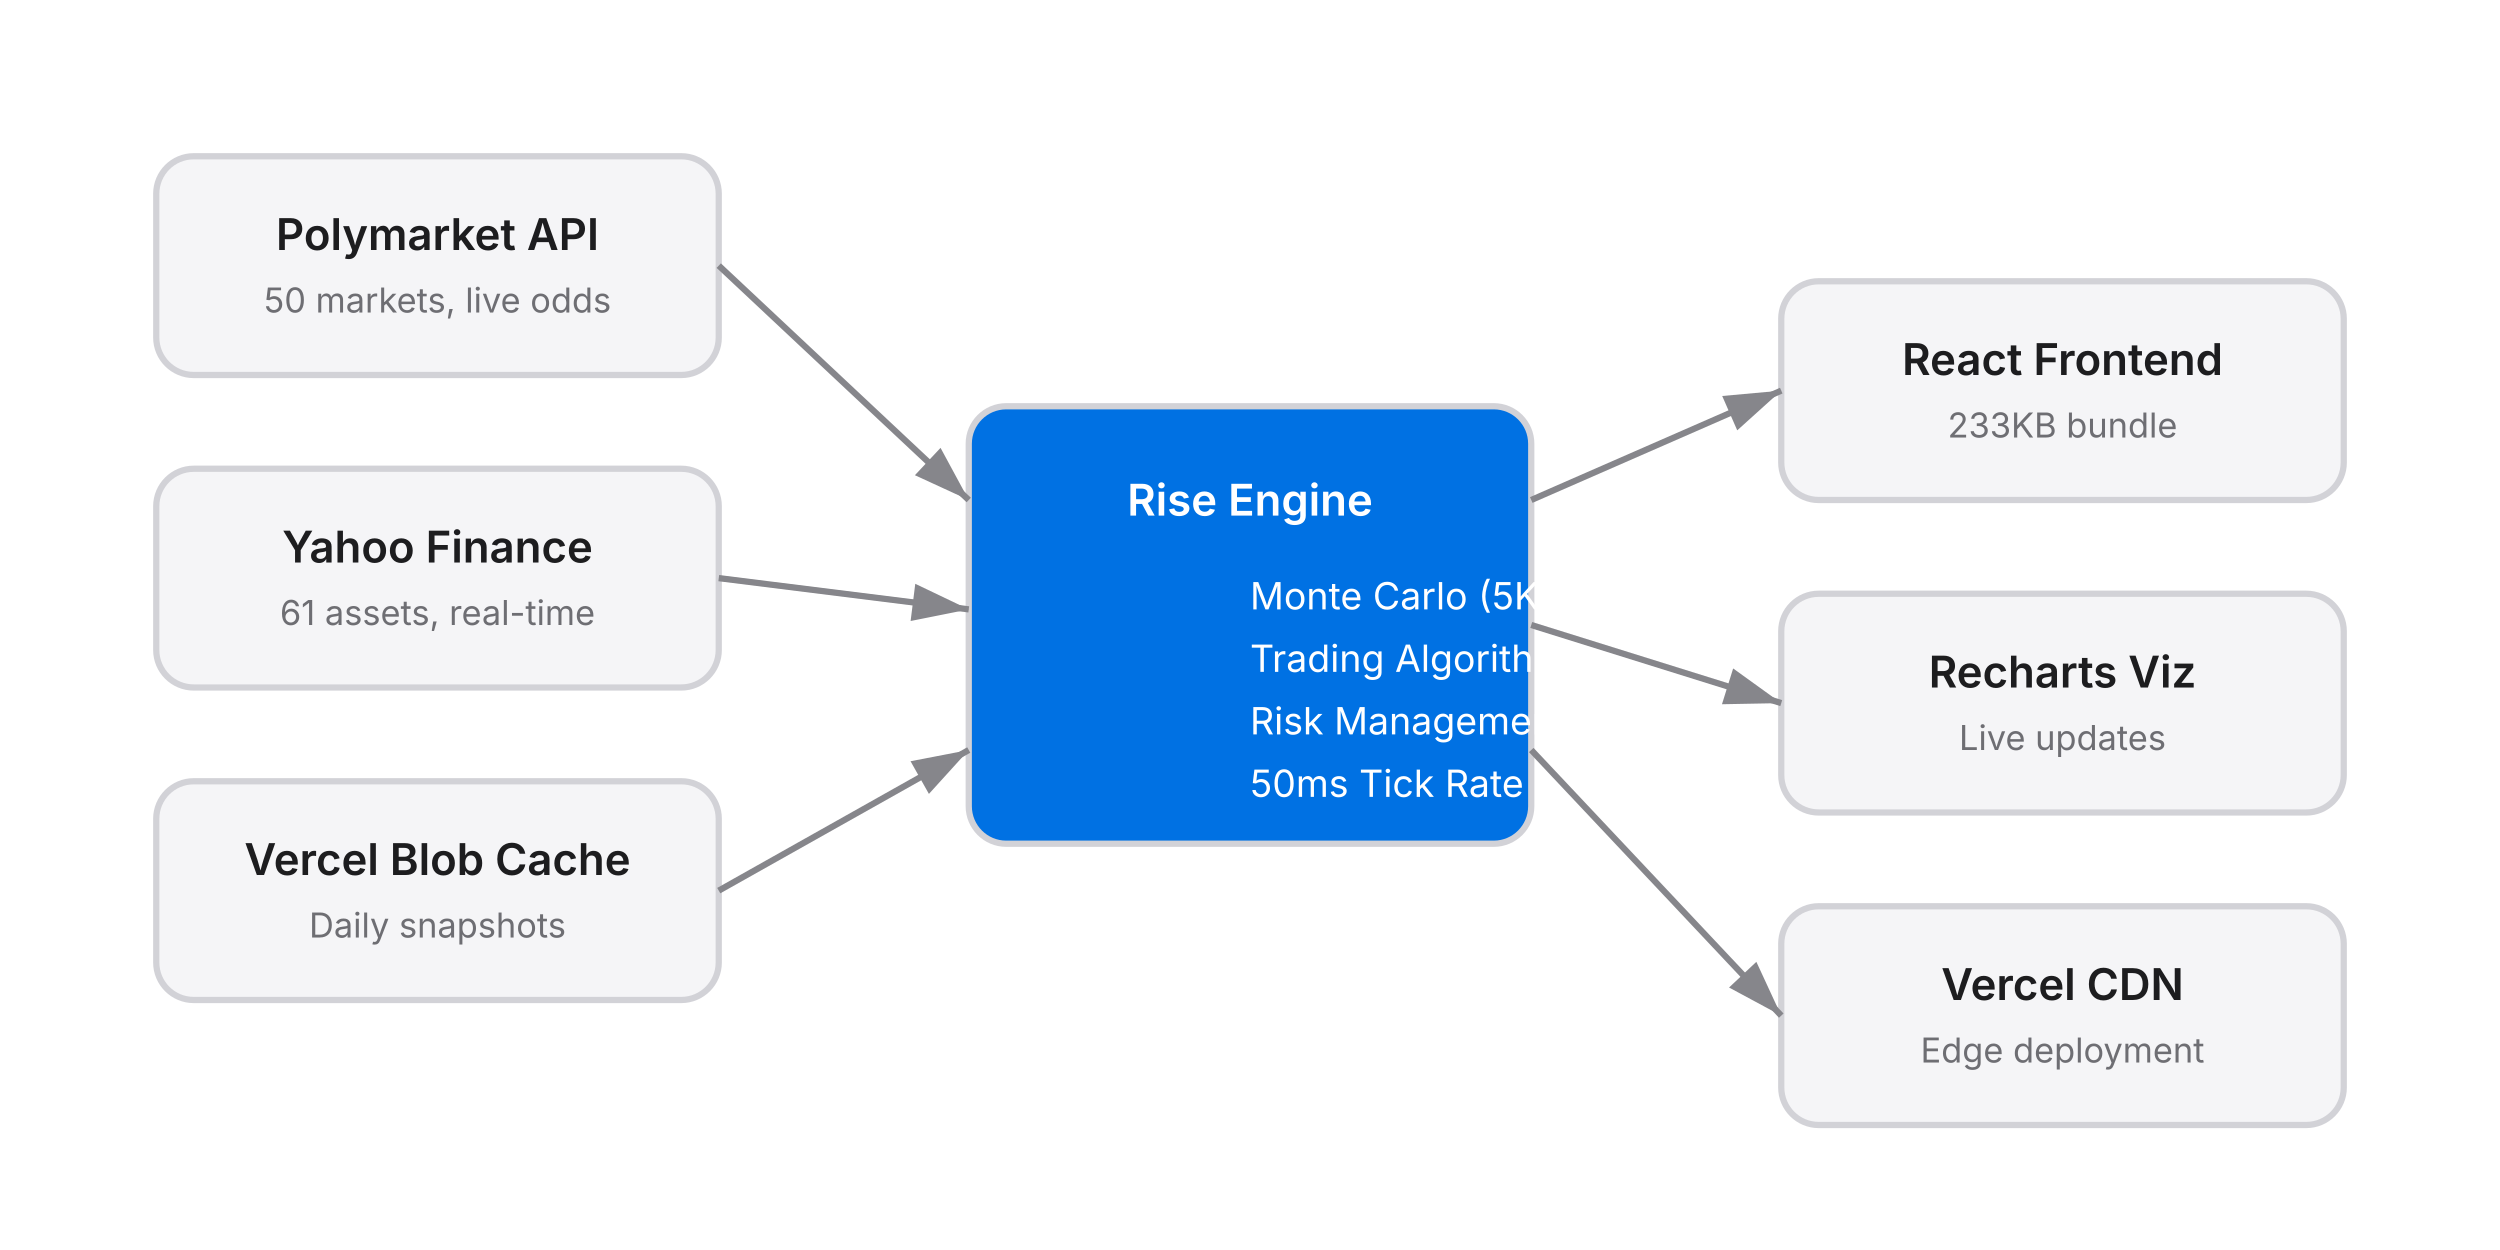
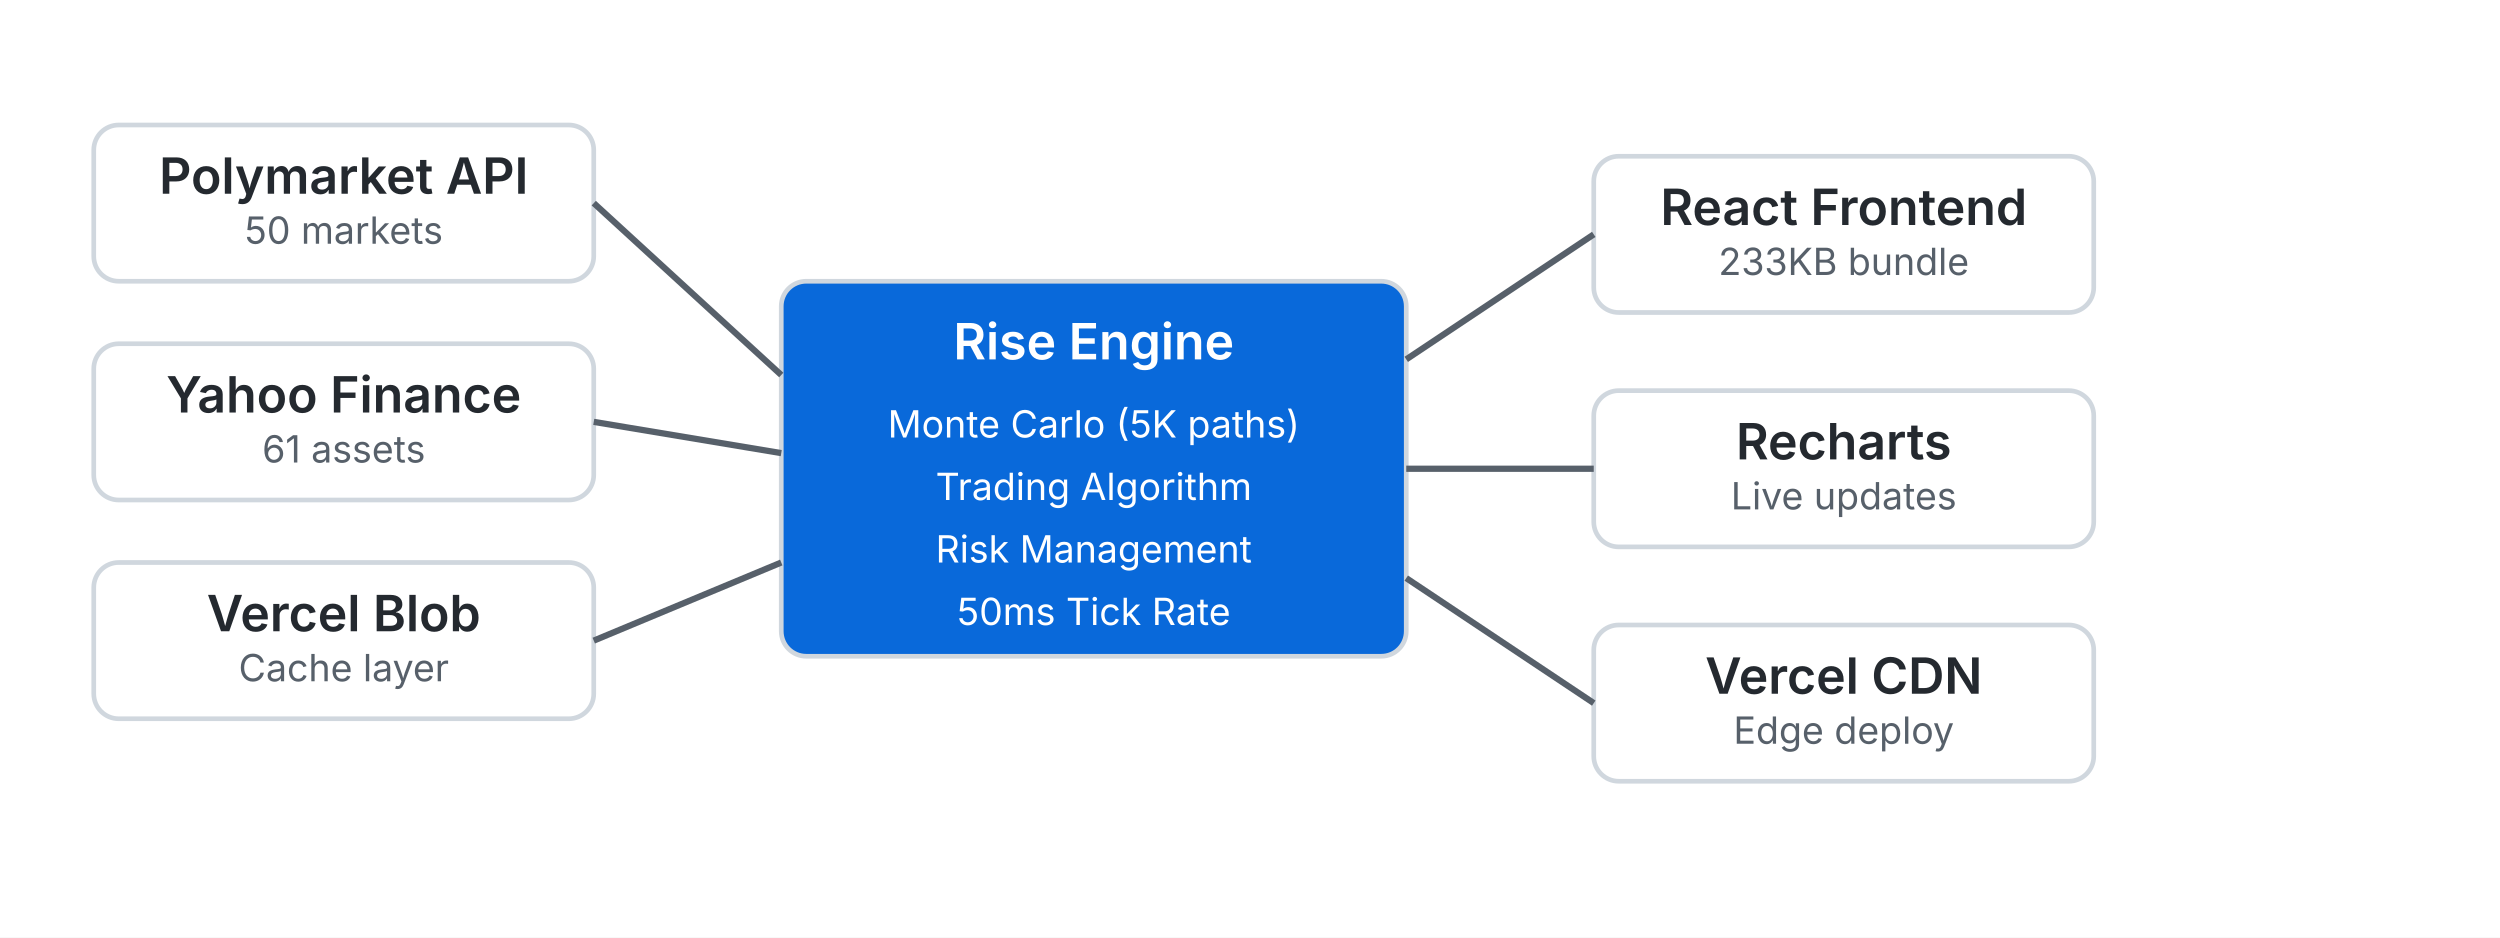
- <svg xmlns="http://www.w3.org/2000/svg" viewBox="0 0 800 400" font-family="-apple-system, BlinkMacSystemFont, 'Segoe UI', sans-serif">
+ <svg xmlns="http://www.w3.org/2000/svg" viewBox="0 0 800 300">
  <style>
-     .node { fill: #f5f5f7; stroke: #d2d2d7; stroke-width: 2; }
-     .core { fill: #0071e3; }
-     .text { fill: #1d1d1f; font-size: 14px; font-weight: 600; text-anchor: middle; }
+     text { font-family: -apple-system, system-ui, sans-serif; fill: #24292f; }
+     .title { font-size: 16px; font-weight: 600; }
+     .sub { font-size: 12px; fill: #57606a; }
+     .box { fill: #ffffff; stroke: #d0d7de; stroke-width: 1.5; }
+     .core { fill: #0969da; }
    .text-white { fill: #ffffff; }
-     .sub { fill: #6e6e73; font-size: 11px; text-anchor: middle; }
-     .line { stroke: #86868b; stroke-width: 2; fill: none; marker-end: url(#arrow); }
+     .arrow { stroke: #57606a; stroke-width: 2; fill: none; }
  </style>
-   <defs>
-     <marker id="arrow" markerWidth="10" markerHeight="10" refX="9" refY="3" orient="auto" markerUnits="strokeWidth">
-       <path d="M0,0 L0,6 L9,3 z" fill="#86868b" />
-     </marker>
-   </defs>
-   <rect width="800" height="400" fill="#ffffff" />
-   <rect x="50" y="50" width="180" height="70" rx="12" class="node" />
-   <text x="140" y="80" class="text">Polymarket API</text>
-   <text x="140" y="100" class="sub">50 markets, live odds</text>
-   <rect x="50" y="150" width="180" height="70" rx="12" class="node" />
-   <text x="140" y="180" class="text">Yahoo Finance</text>
-   <text x="140" y="200" class="sub">61 assets, real-time</text>
-   <rect x="50" y="250" width="180" height="70" rx="12" class="node" />
-   <text x="140" y="280" class="text">Vercel Blob Cache</text>
-   <text x="140" y="300" class="sub">Daily snapshots</text>
-   <rect x="310" y="130" width="180" height="140" rx="12" class="node core" />
-   <text x="400" y="165" class="text text-white">Rise Engine</text>
-   <text x="400" y="195" class="text-white" font-size="12" font-weight="400">Monte Carlo (5K paths)</text>
-   <text x="400" y="215" class="text-white" font-size="12" font-weight="400">Trading Algorithm</text>
-   <text x="400" y="235" class="text-white" font-size="12" font-weight="400">Risk Management</text>
-   <text x="400" y="255" class="text-white" font-size="12" font-weight="400">50ms Tick Rate</text>
-   <rect x="570" y="90" width="180" height="70" rx="12" class="node" />
-   <text x="660" y="120" class="text">React Frontend</text>
-   <text x="660" y="140" class="sub">233KB bundle</text>
-   <rect x="570" y="190" width="180" height="70" rx="12" class="node" />
-   <text x="660" y="220" class="text">Recharts Viz</text>
-   <text x="660" y="240" class="sub">Live updates</text>
-   <rect x="570" y="290" width="180" height="70" rx="12" class="node" />
-   <text x="660" y="320" class="text">Vercel CDN</text>
-   <text x="660" y="340" class="sub">Edge deployment</text>
-   <line x1="230" y1="85" x2="310" y2="160" class="line" />
-   <line x1="230" y1="185" x2="310" y2="195" class="line" />
-   <line x1="230" y1="285" x2="310" y2="240" class="line" />
-   <line x1="490" y1="160" x2="570" y2="125" class="line" />
-   <line x1="490" y1="200" x2="570" y2="225" class="line" />
-   <line x1="490" y1="240" x2="570" y2="325" class="line" />
+   <rect width="800" height="300" fill="#ffffff" />
+   <rect x="30" y="40" width="160" height="50" rx="8" class="box" />
+   <text x="110" y="62" text-anchor="middle" class="title">Polymarket API</text>
+   <text x="110" y="78" text-anchor="middle" class="sub">50 markets</text>
+   <rect x="30" y="110" width="160" height="50" rx="8" class="box" />
+   <text x="110" y="132" text-anchor="middle" class="title">Yahoo Finance</text>
+   <text x="110" y="148" text-anchor="middle" class="sub">61 assets</text>
+   <rect x="30" y="180" width="160" height="50" rx="8" class="box" />
+   <text x="110" y="202" text-anchor="middle" class="title">Vercel Blob</text>
+   <text x="110" y="218" text-anchor="middle" class="sub">Cache layer</text>
+   <rect x="250" y="90" width="200" height="120" rx="8" class="box core" />
+   <text x="350" y="115" text-anchor="middle" class="title text-white">Rise Engine</text>
+   <text x="350" y="140" text-anchor="middle" class="sub text-white">Monte Carlo (5K paths)</text>
+   <text x="350" y="160" text-anchor="middle" class="sub text-white">Trading Algorithm</text>
+   <text x="350" y="180" text-anchor="middle" class="sub text-white">Risk Management</text>
+   <text x="350" y="200" text-anchor="middle" class="sub text-white">50ms Tick Rate</text>
+   <rect x="510" y="50" width="160" height="50" rx="8" class="box" />
+   <text x="590" y="72" text-anchor="middle" class="title">React Frontend</text>
+   <text x="590" y="88" text-anchor="middle" class="sub">233KB bundle</text>
+   <rect x="510" y="125" width="160" height="50" rx="8" class="box" />
+   <text x="590" y="147" text-anchor="middle" class="title">Recharts</text>
+   <text x="590" y="163" text-anchor="middle" class="sub">Live updates</text>
+   <rect x="510" y="200" width="160" height="50" rx="8" class="box" />
+   <text x="590" y="222" text-anchor="middle" class="title">Vercel CDN</text>
+   <text x="590" y="238" text-anchor="middle" class="sub">Edge deploy</text>
+   <path d="M 190 65 L 250 120" class="arrow" />
+   <path d="M 190 135 L 250 145" class="arrow" />
+   <path d="M 190 205 L 250 180" class="arrow" />
+   <path d="M 450 115 L 510 75" class="arrow" />
+   <path d="M 450 150 L 510 150" class="arrow" />
+   <path d="M 450 185 L 510 225" class="arrow" />
</svg>
